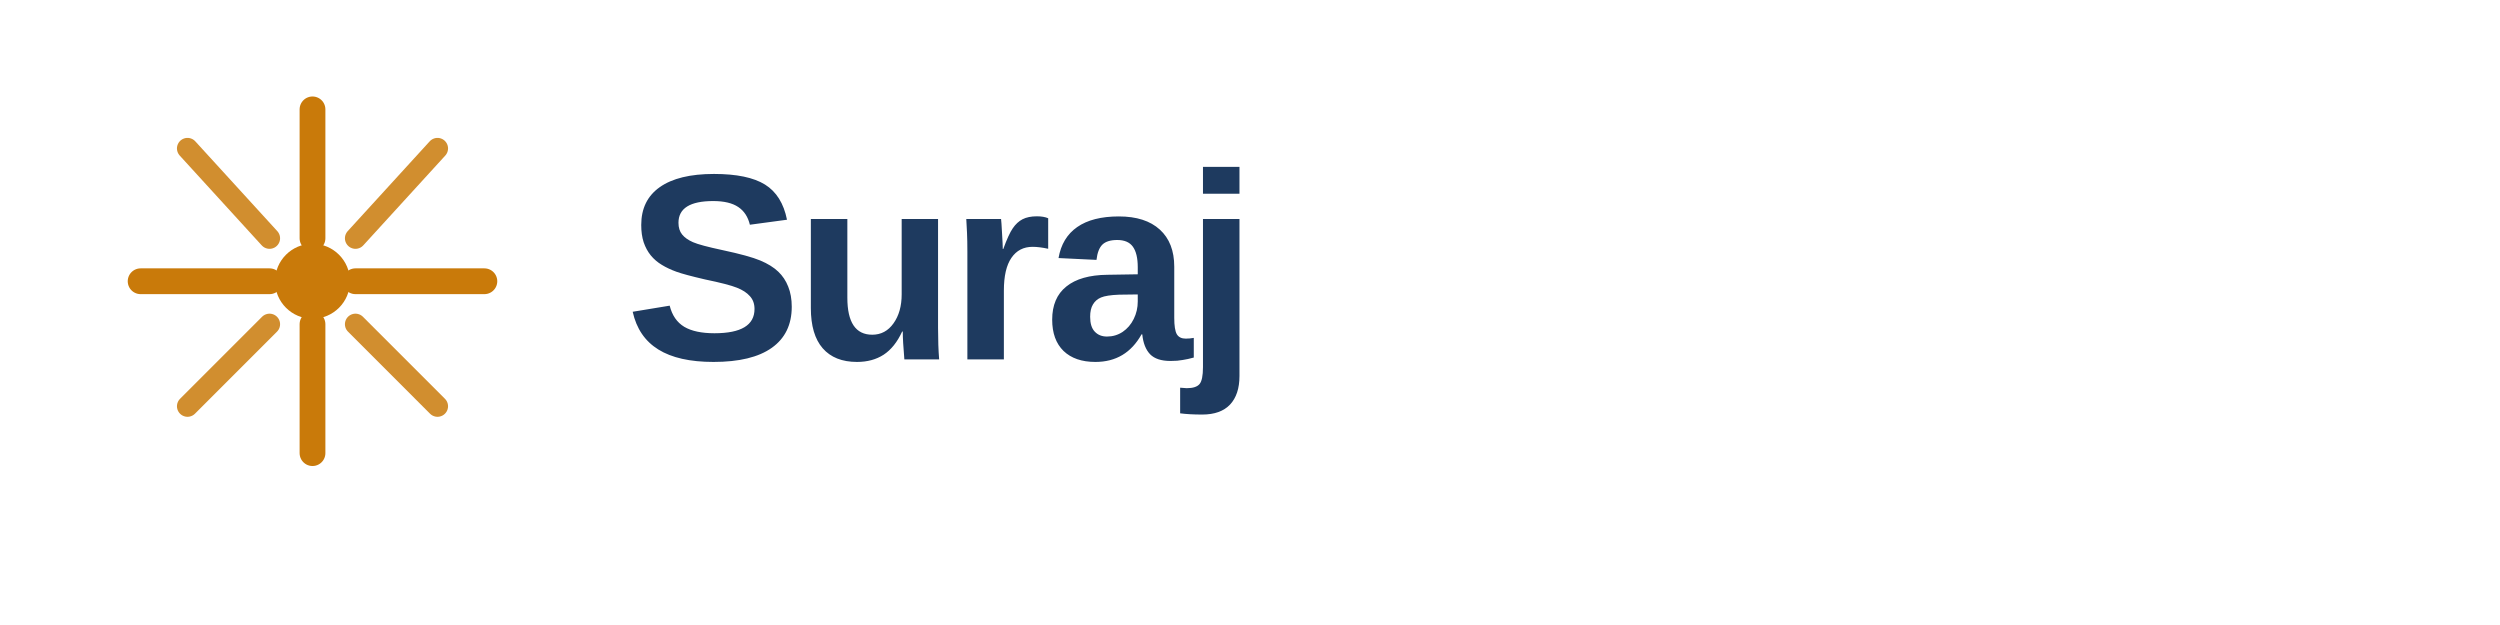
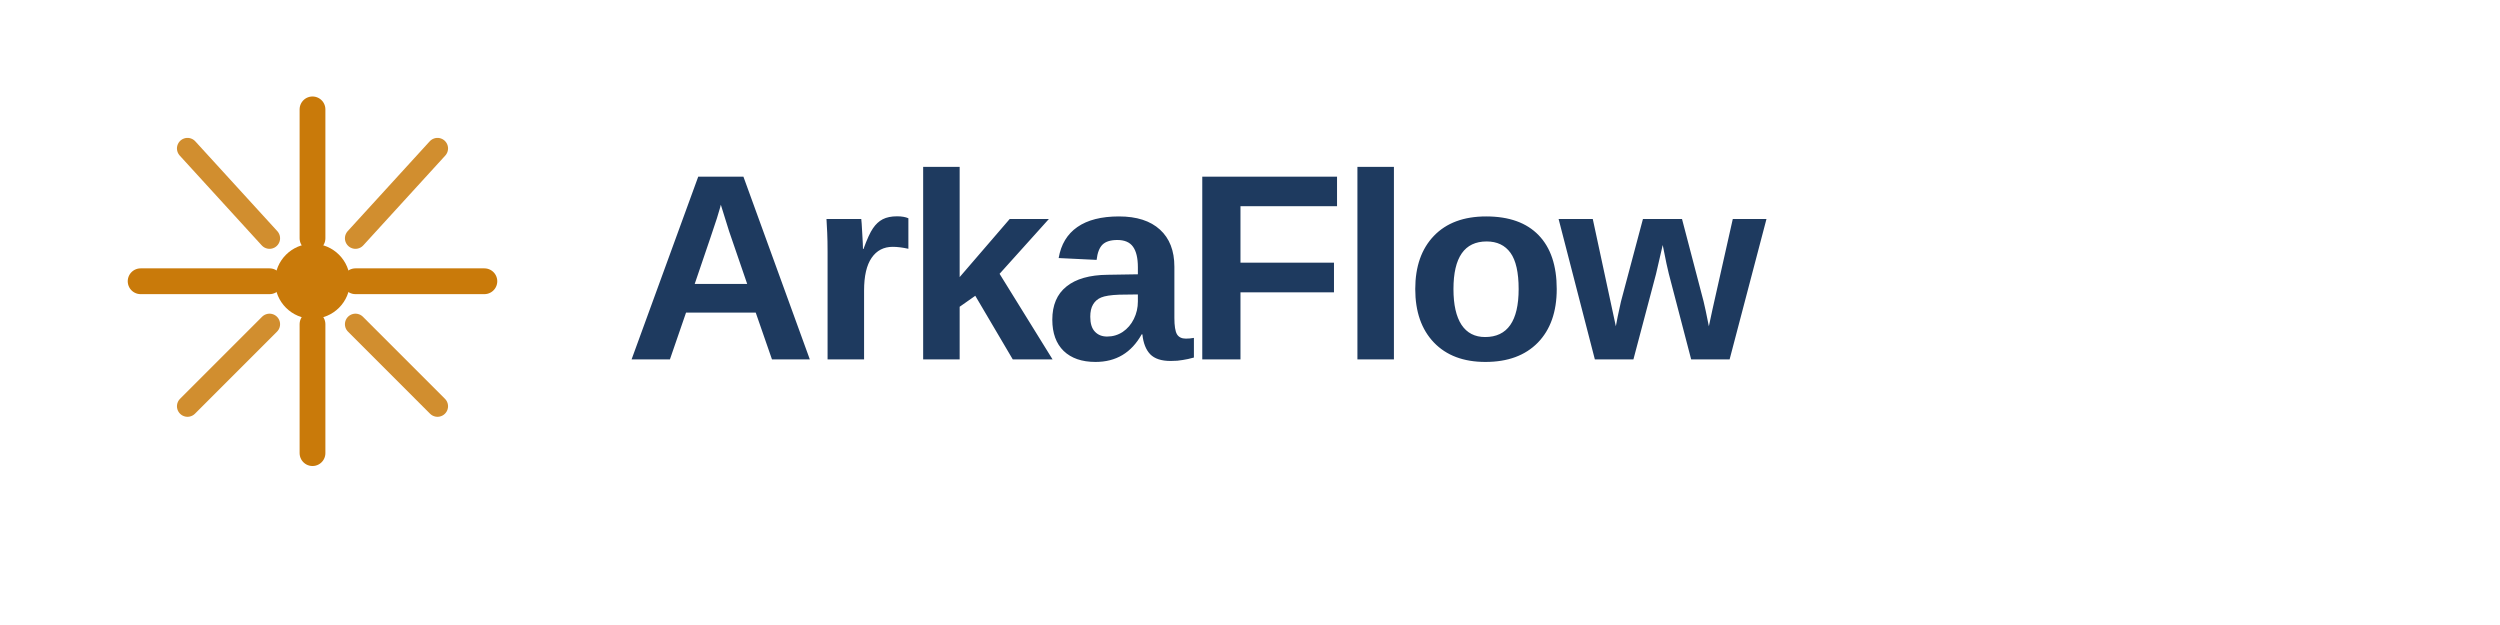
<svg xmlns="http://www.w3.org/2000/svg" viewBox="0 0 320 80" width="320" height="80" role="img">
  <g transform="translate(12, 8)" fill="none">
    <circle cx="28" cy="28" r="4.8" fill="#c97a0a" />
    <line x1="28" y1="22.5" x2="28" y2="6" stroke="#c97a0a" stroke-width="3.3" stroke-linecap="round" />
    <line x1="33.5" y1="22.5" x2="44" y2="11" stroke="#c97a0a" stroke-width="2.7" stroke-linecap="round" opacity=".85" />
    <line x1="33.5" y1="28" x2="50" y2="28" stroke="#c97a0a" stroke-width="3.3" stroke-linecap="round" />
    <line x1="33.5" y1="33.5" x2="44" y2="44" stroke="#c97a0a" stroke-width="2.7" stroke-linecap="round" opacity=".85" />
    <line x1="28" y1="33.5" x2="28" y2="50" stroke="#c97a0a" stroke-width="3.3" stroke-linecap="round" />
    <line x1="22.5" y1="33.5" x2="12" y2="44" stroke="#c97a0a" stroke-width="2.7" stroke-linecap="round" opacity=".85" />
    <line x1="22.5" y1="28" x2="6" y2="28" stroke="#c97a0a" stroke-width="3.3" stroke-linecap="round" />
    <line x1="22.5" y1="22.5" x2="12" y2="11" stroke="#c97a0a" stroke-width="2.7" stroke-linecap="round" opacity=".85" />
  </g>
-   <text x="80" y="46" font-family="'Bricolage Grotesque', 'Helvetica Neue', Arial, sans-serif" font-size="34" font-weight="700" letter-spacing="-1" fill="#1e3a5f">Suraj</text>
+   <text x="80" y="46" font-family="'Bricolage Grotesque', 'Helvetica Neue', Arial, sans-serif" font-size="34" font-weight="700" letter-spacing="-1" fill="#1e3a5f">ArkaFlow</text>
</svg>
